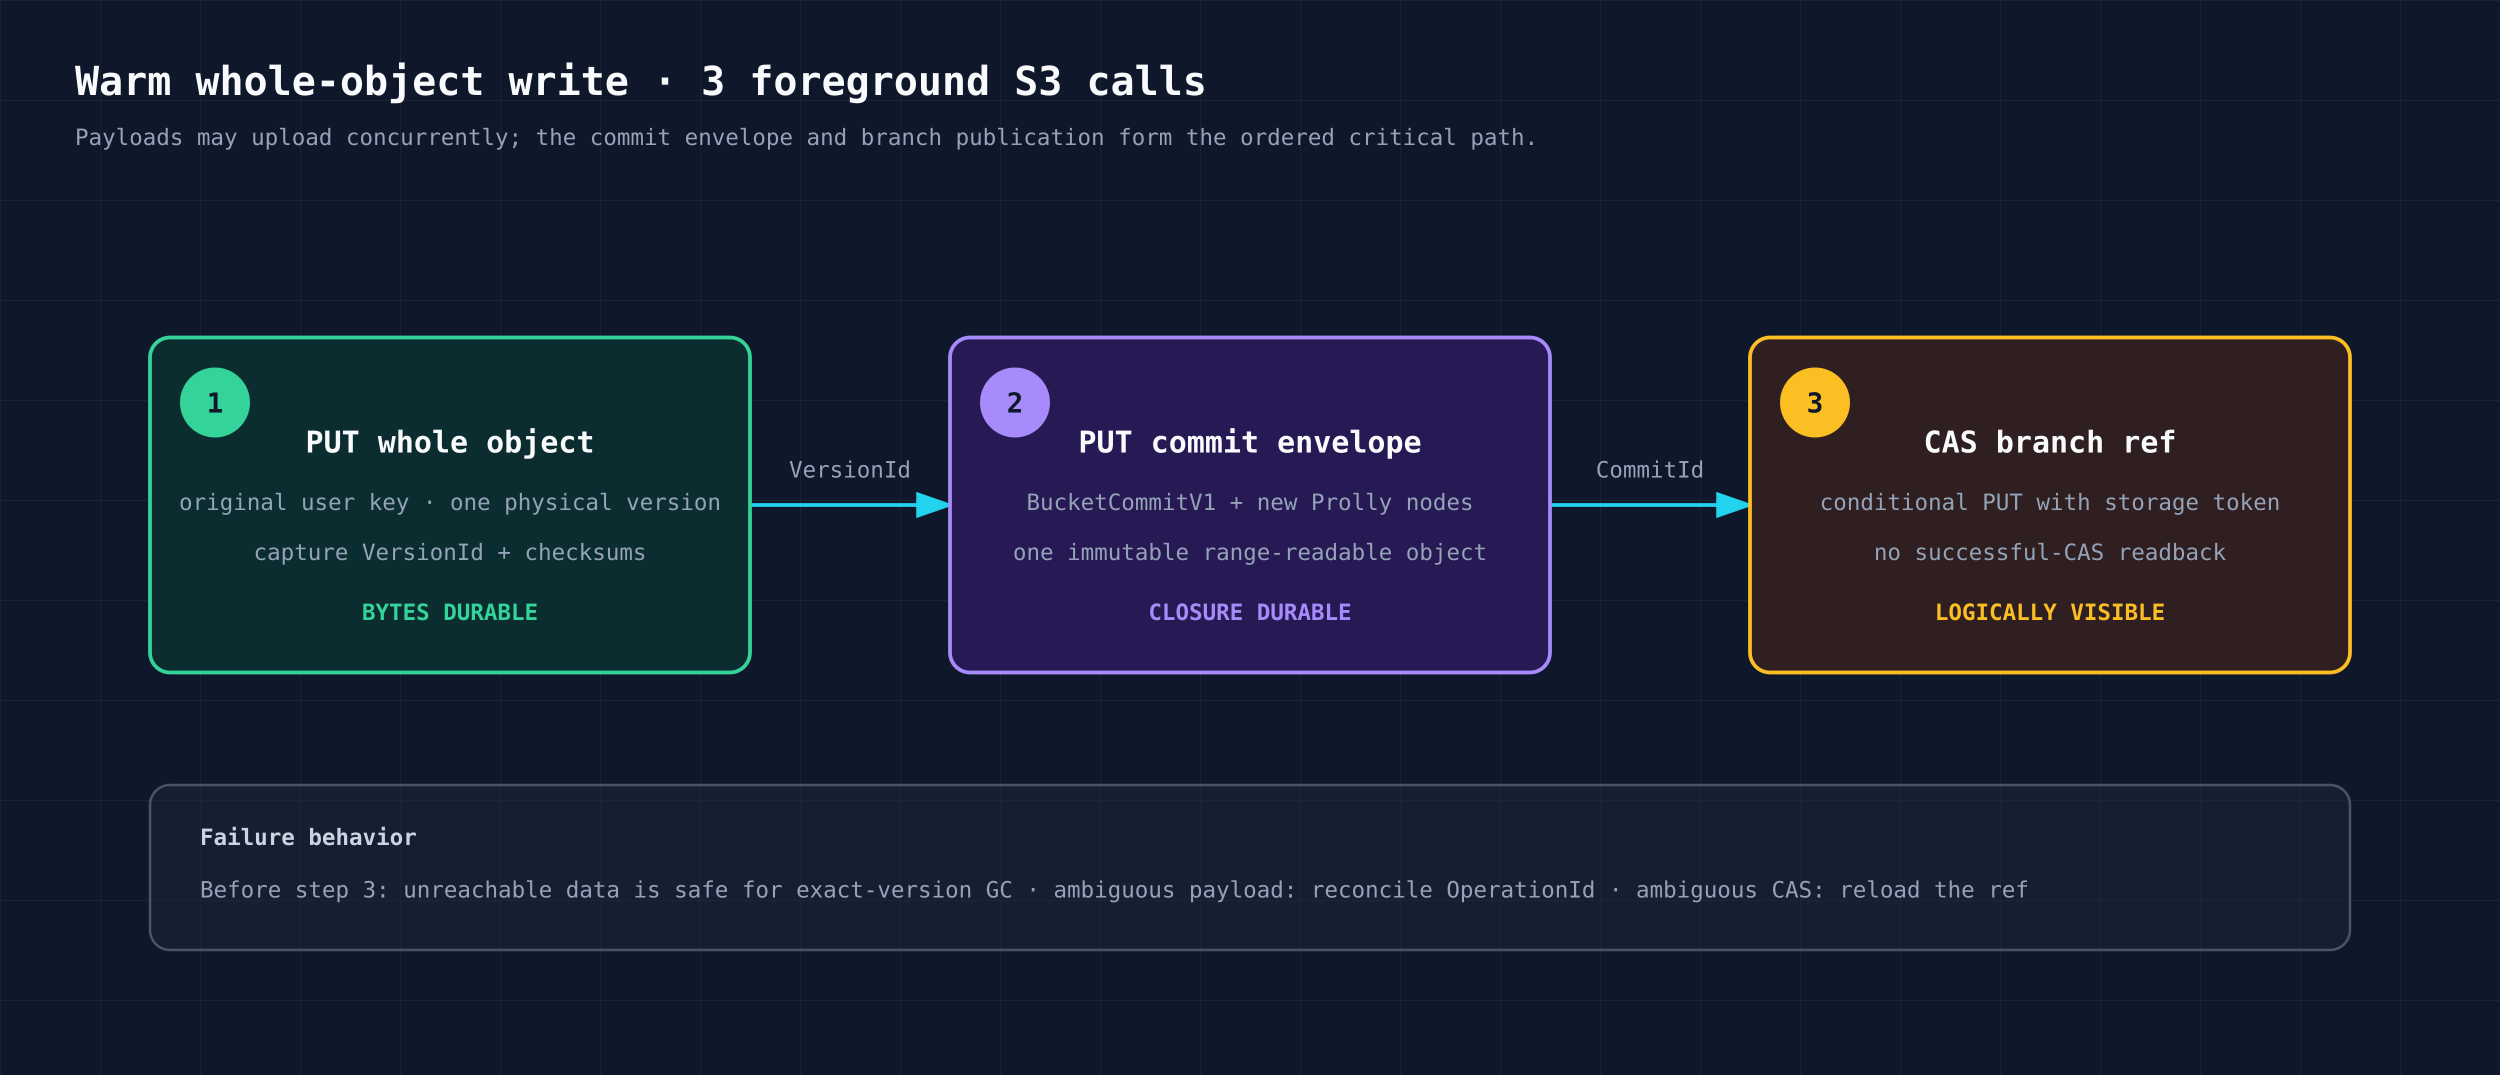
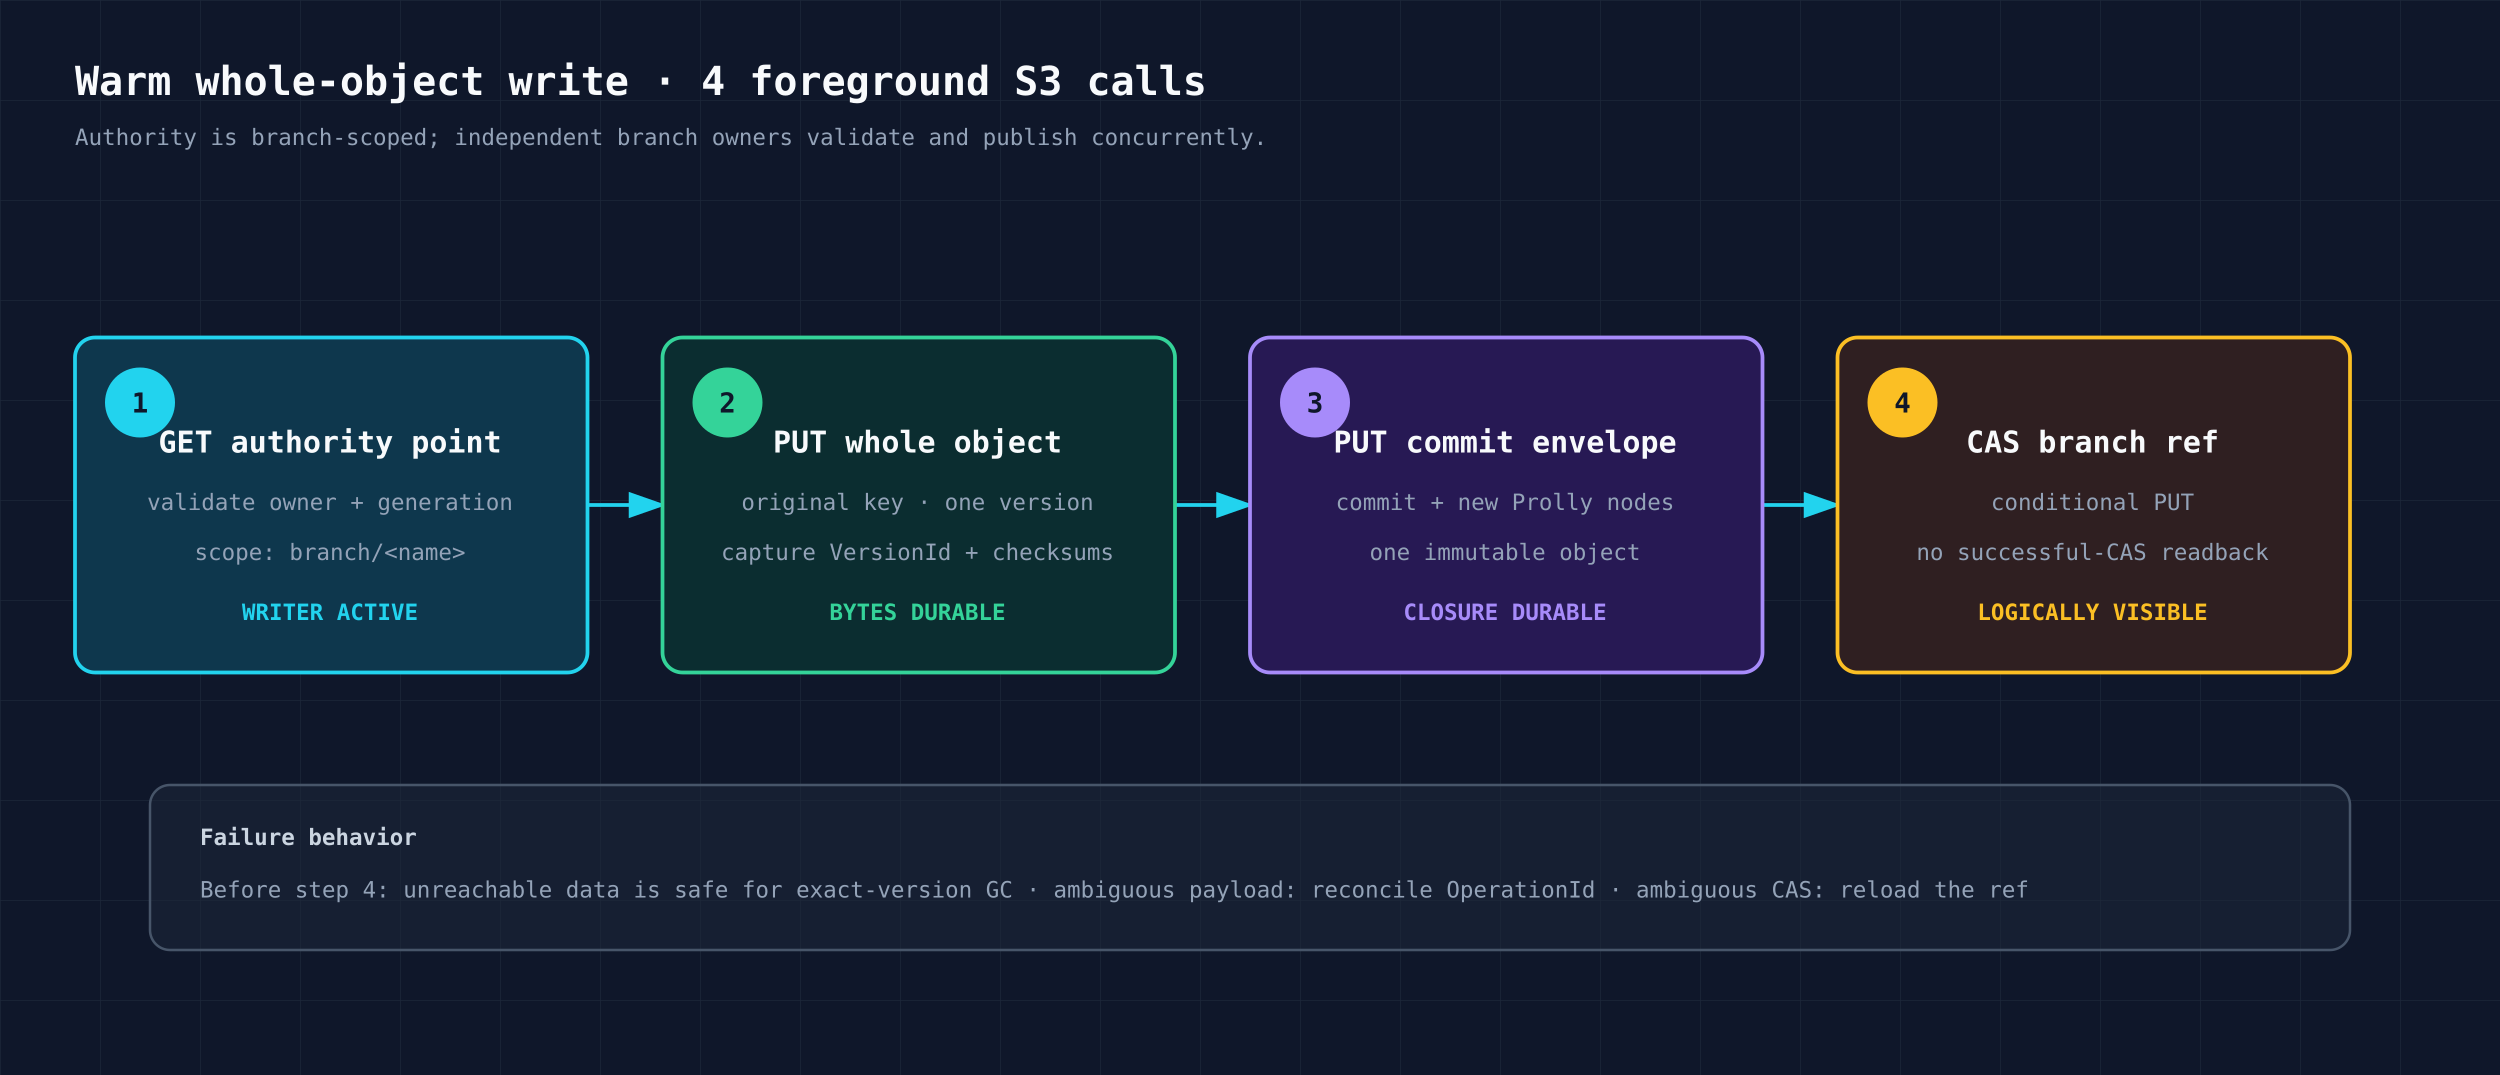
<svg xmlns="http://www.w3.org/2000/svg" viewBox="0 0 1000 430" role="img" aria-labelledby="title desc">
  <defs>
    <pattern id="grid" width="40" height="40" patternUnits="userSpaceOnUse">
      <path d="M40 0H0V40" fill="none" stroke="#1e293b" stroke-width="0.5" />
    </pattern>
    <marker id="arrow-cyan" markerWidth="10" markerHeight="7" refX="9" refY="3.5" orient="auto">
      <polygon points="0 0,10 3.5,0 7" fill="#22d3ee" />
    </marker>
    <style>
      text { font-family: 'JetBrains Mono', 'SF Mono', 'Cascadia Code', monospace; }
      .title { fill: #f8fafc; font-size: 16px; font-weight: 700; }
      .subtitle { fill: #94a3b8; font-size: 9px; }
      .name { fill: #f8fafc; font-size: 12px; font-weight: 600; }
      .detail { fill: #94a3b8; font-size: 9px; }
      .number { fill: #0f172a; font-size: 11px; font-weight: 700; }
      .arrow { fill: none; stroke: #22d3ee; stroke-width: 1.5; marker-end: url(#arrow-cyan); }
    </style>
  </defs>
  <rect width="1000" height="430" fill="#0f172a" />
  <rect width="1000" height="430" fill="url(#grid)" />
-   <text id="title-text" x="30" y="38" class="title">Warm whole-object write · 3 foreground S3 calls</text>
-   <text x="30" y="58" class="subtitle">Payloads may upload concurrently; the commit envelope and branch publication form the ordered critical path.</text>
-   <path d="M300 202H380" class="arrow" />
-   <path d="M620 202H700" class="arrow" />
-   <text x="340" y="191" class="subtitle" text-anchor="middle">VersionId</text>
-   <text x="660" y="191" class="subtitle" text-anchor="middle">CommitId</text>
-   <rect x="60" y="135" width="240" height="134" rx="8" fill="#0f172a" />
-   <rect x="380" y="135" width="240" height="134" rx="8" fill="#0f172a" />
-   <rect x="700" y="135" width="240" height="134" rx="8" fill="#0f172a" />
-   <rect x="60" y="135" width="240" height="134" rx="8" fill="rgba(6,78,59,0.4)" stroke="#34d399" stroke-width="1.5" />
-   <circle cx="86" cy="161" r="14" fill="#34d399" />
-   <text x="86" y="165" class="number" text-anchor="middle">1</text>
-   <text x="180" y="181" class="name" text-anchor="middle">PUT whole object</text>
-   <text x="180" y="204" class="detail" text-anchor="middle">original user key · one physical version</text>
-   <text x="180" y="224" class="detail" text-anchor="middle">capture VersionId + checksums</text>
-   <text x="180" y="248" fill="#34d399" font-size="9" font-weight="600" text-anchor="middle">BYTES DURABLE</text>
-   <rect x="380" y="135" width="240" height="134" rx="8" fill="rgba(76,29,149,0.4)" stroke="#a78bfa" stroke-width="1.5" />
-   <circle cx="406" cy="161" r="14" fill="#a78bfa" />
-   <text x="406" y="165" class="number" text-anchor="middle">2</text>
-   <text x="500" y="181" class="name" text-anchor="middle">PUT commit envelope</text>
-   <text x="500" y="204" class="detail" text-anchor="middle">BucketCommitV1 + new Prolly nodes</text>
-   <text x="500" y="224" class="detail" text-anchor="middle">one immutable range-readable object</text>
-   <text x="500" y="248" fill="#a78bfa" font-size="9" font-weight="600" text-anchor="middle">CLOSURE DURABLE</text>
-   <rect x="700" y="135" width="240" height="134" rx="8" fill="rgba(120,53,15,0.3)" stroke="#fbbf24" stroke-width="1.5" />
-   <circle cx="726" cy="161" r="14" fill="#fbbf24" />
-   <text x="726" y="165" class="number" text-anchor="middle">3</text>
-   <text x="820" y="181" class="name" text-anchor="middle">CAS branch ref</text>
-   <text x="820" y="204" class="detail" text-anchor="middle">conditional PUT with storage token</text>
-   <text x="820" y="224" class="detail" text-anchor="middle">no successful-CAS readback</text>
-   <text x="820" y="248" fill="#fbbf24" font-size="9" font-weight="600" text-anchor="middle">LOGICALLY VISIBLE</text>
+   <text id="title-text" x="30" y="38" class="title">Warm whole-object write · 4 foreground S3 calls</text>
+   <text x="30" y="58" class="subtitle">Authority is branch-scoped; independent branch owners validate and publish concurrently.</text>
+   <path d="M235 202H265" class="arrow" />
+   <path d="M470 202H500" class="arrow" />
+   <path d="M705 202H735" class="arrow" />
+   <rect x="30" y="135" width="205" height="134" rx="8" fill="#0f172a" />
+   <rect x="265" y="135" width="205" height="134" rx="8" fill="#0f172a" />
+   <rect x="500" y="135" width="205" height="134" rx="8" fill="#0f172a" />
+   <rect x="735" y="135" width="205" height="134" rx="8" fill="#0f172a" />
+   <rect x="30" y="135" width="205" height="134" rx="8" fill="rgba(14,116,144,0.35)" stroke="#22d3ee" stroke-width="1.5" />
+   <circle cx="56" cy="161" r="14" fill="#22d3ee" />
+   <text x="56" y="165" class="number" text-anchor="middle">1</text>
+   <text x="132" y="181" class="name" text-anchor="middle">GET authority point</text>
+   <text x="132" y="204" class="detail" text-anchor="middle">validate owner + generation</text>
+   <text x="132" y="224" class="detail" text-anchor="middle">scope: branch/&lt;name&gt;</text>
+   <text x="132" y="248" fill="#22d3ee" font-size="9" font-weight="600" text-anchor="middle">WRITER ACTIVE</text>
+   <rect x="265" y="135" width="205" height="134" rx="8" fill="rgba(6,78,59,0.4)" stroke="#34d399" stroke-width="1.5" />
+   <circle cx="291" cy="161" r="14" fill="#34d399" />
+   <text x="291" y="165" class="number" text-anchor="middle">2</text>
+   <text x="367" y="181" class="name" text-anchor="middle">PUT whole object</text>
+   <text x="367" y="204" class="detail" text-anchor="middle">original key · one version</text>
+   <text x="367" y="224" class="detail" text-anchor="middle">capture VersionId + checksums</text>
+   <text x="367" y="248" fill="#34d399" font-size="9" font-weight="600" text-anchor="middle">BYTES DURABLE</text>
+   <rect x="500" y="135" width="205" height="134" rx="8" fill="rgba(76,29,149,0.4)" stroke="#a78bfa" stroke-width="1.5" />
+   <circle cx="526" cy="161" r="14" fill="#a78bfa" />
+   <text x="526" y="165" class="number" text-anchor="middle">3</text>
+   <text x="602" y="181" class="name" text-anchor="middle">PUT commit envelope</text>
+   <text x="602" y="204" class="detail" text-anchor="middle">commit + new Prolly nodes</text>
+   <text x="602" y="224" class="detail" text-anchor="middle">one immutable object</text>
+   <text x="602" y="248" fill="#a78bfa" font-size="9" font-weight="600" text-anchor="middle">CLOSURE DURABLE</text>
+   <rect x="735" y="135" width="205" height="134" rx="8" fill="rgba(120,53,15,0.3)" stroke="#fbbf24" stroke-width="1.5" />
+   <circle cx="761" cy="161" r="14" fill="#fbbf24" />
+   <text x="761" y="165" class="number" text-anchor="middle">4</text>
+   <text x="837" y="181" class="name" text-anchor="middle">CAS branch ref</text>
+   <text x="837" y="204" class="detail" text-anchor="middle">conditional PUT</text>
+   <text x="837" y="224" class="detail" text-anchor="middle">no successful-CAS readback</text>
+   <text x="837" y="248" fill="#fbbf24" font-size="9" font-weight="600" text-anchor="middle">LOGICALLY VISIBLE</text>
  <rect x="60" y="314" width="880" height="66" rx="8" fill="rgba(30,41,59,0.5)" stroke="#475569" stroke-width="1" />
  <text x="80" y="338" fill="#cbd5e1" font-size="9" font-weight="600">Failure behavior</text>
-   <text x="80" y="359" class="detail">Before step 3: unreachable data is safe for exact-version GC · ambiguous payload: reconcile OperationId · ambiguous CAS: reload the ref</text>
+   <text x="80" y="359" class="detail">Before step 4: unreachable data is safe for exact-version GC · ambiguous payload: reconcile OperationId · ambiguous CAS: reload the ref</text>
</svg>
